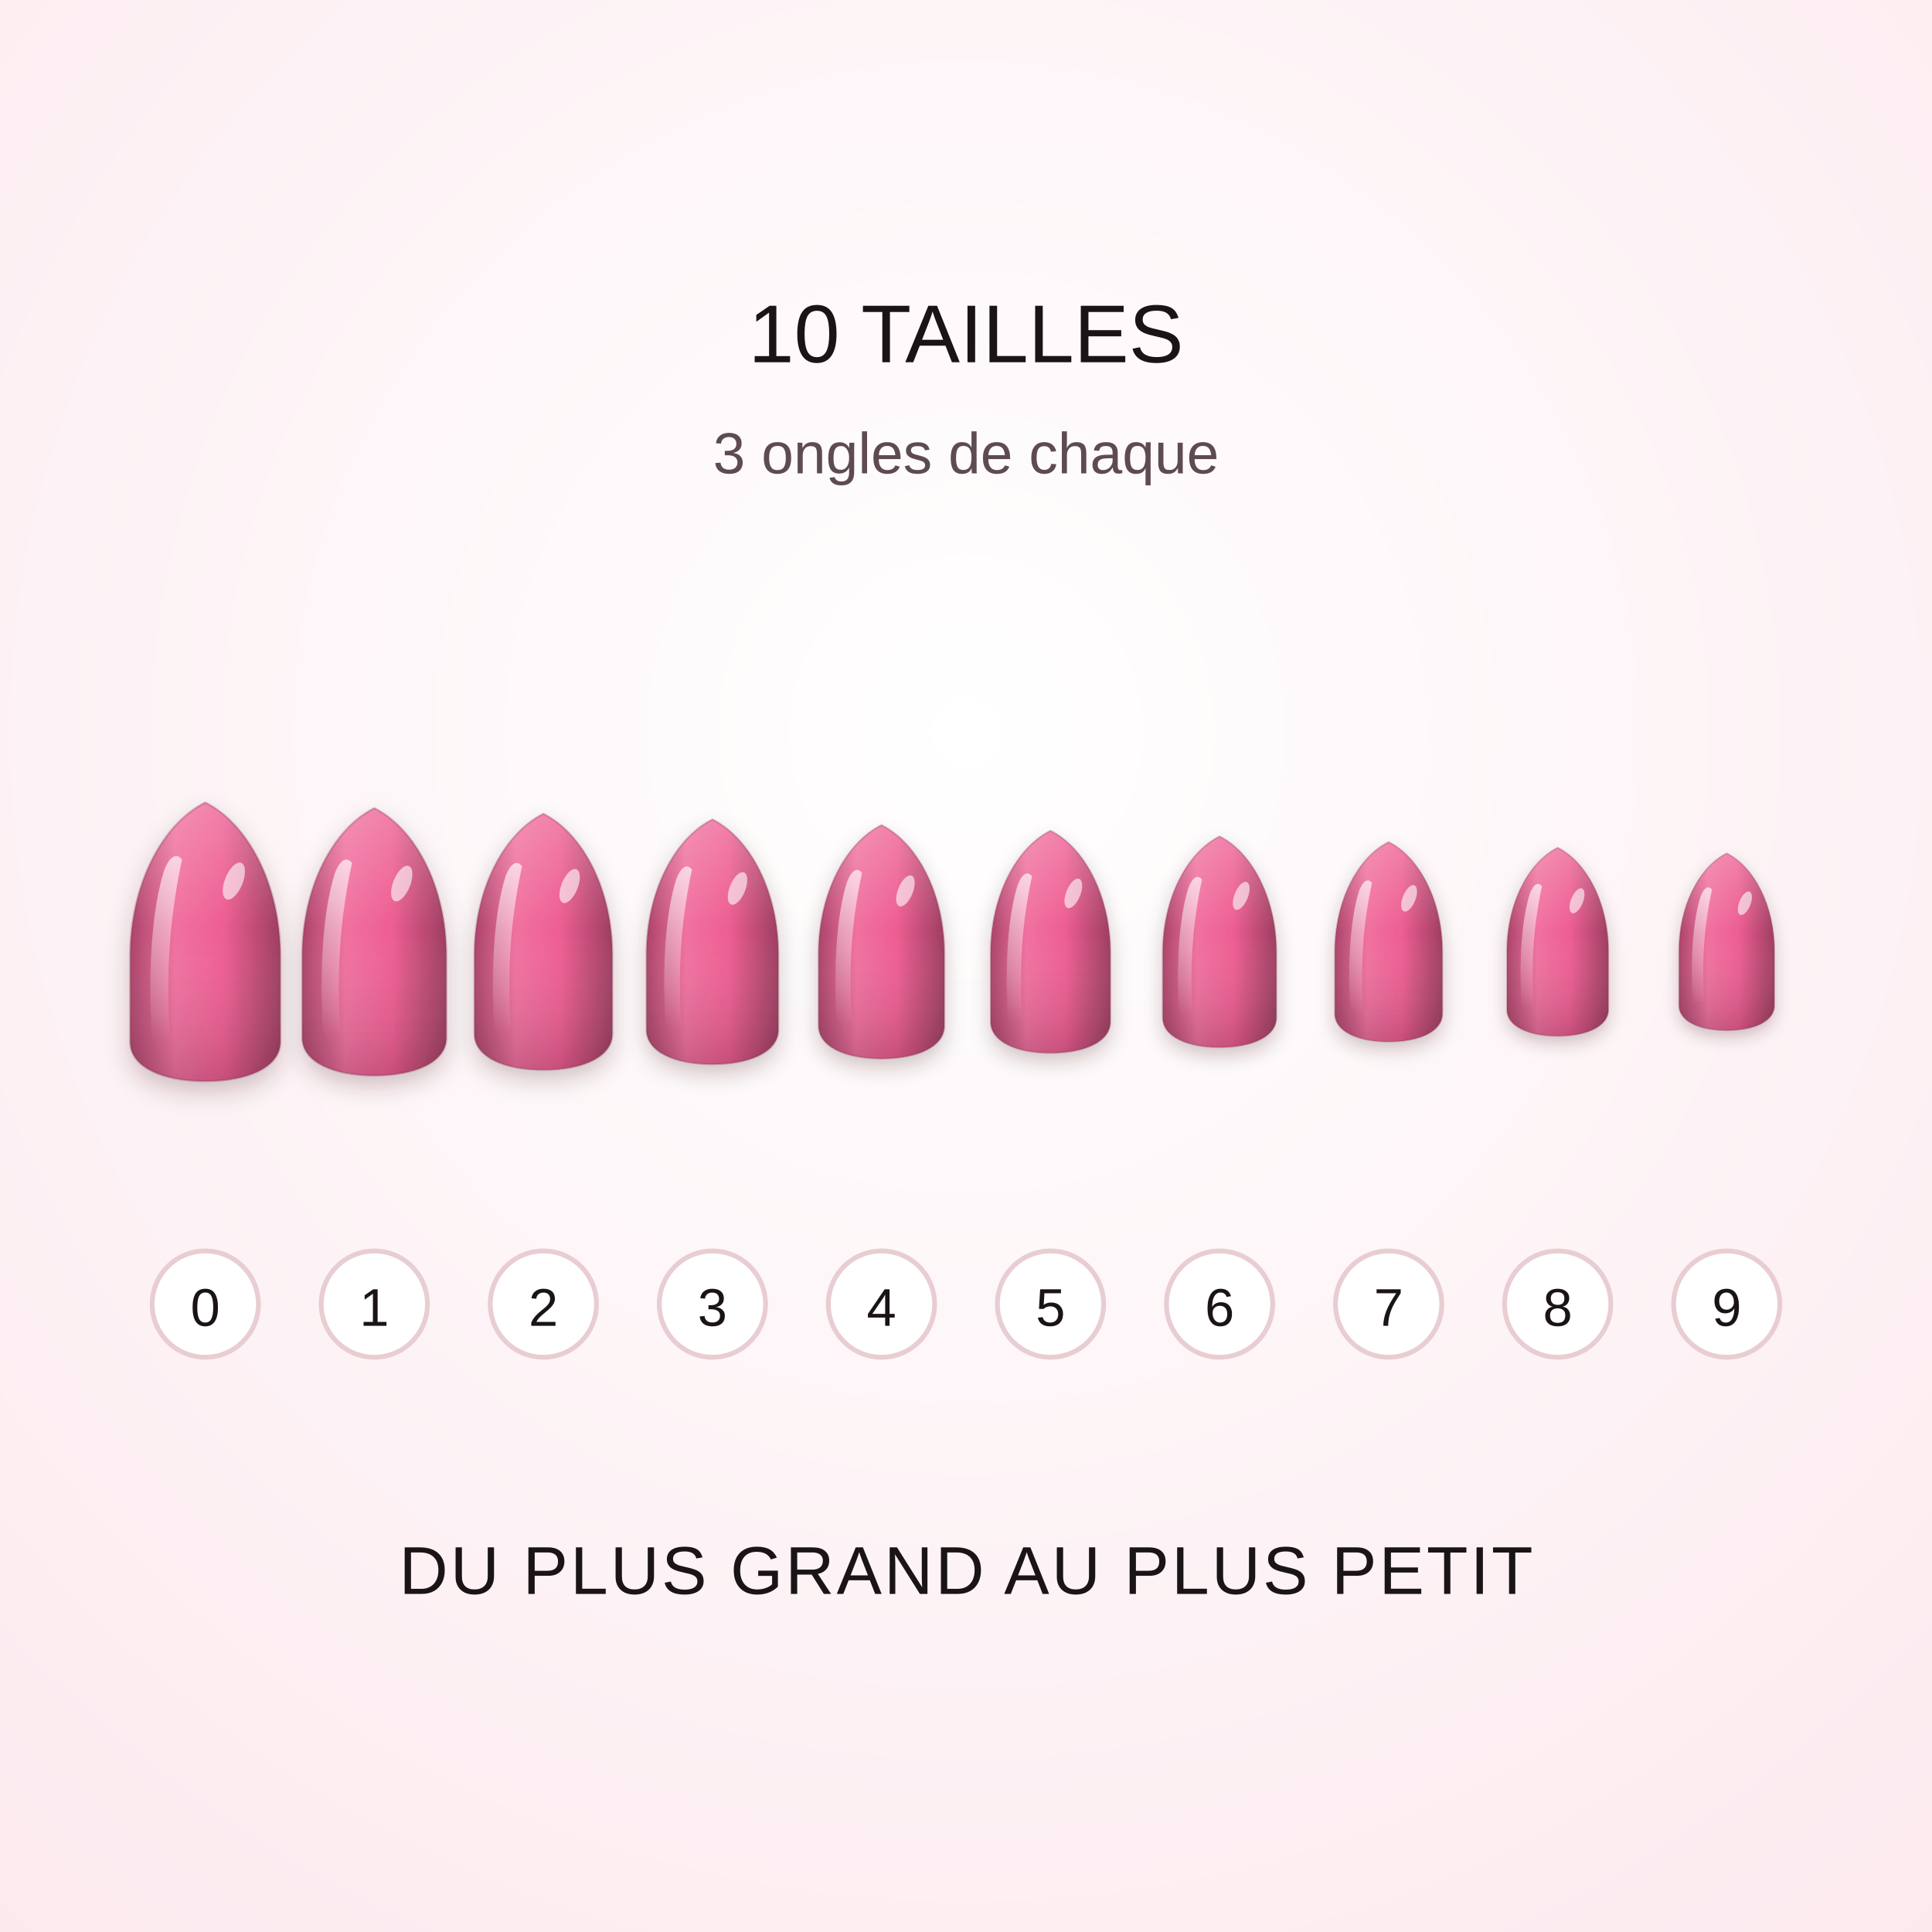
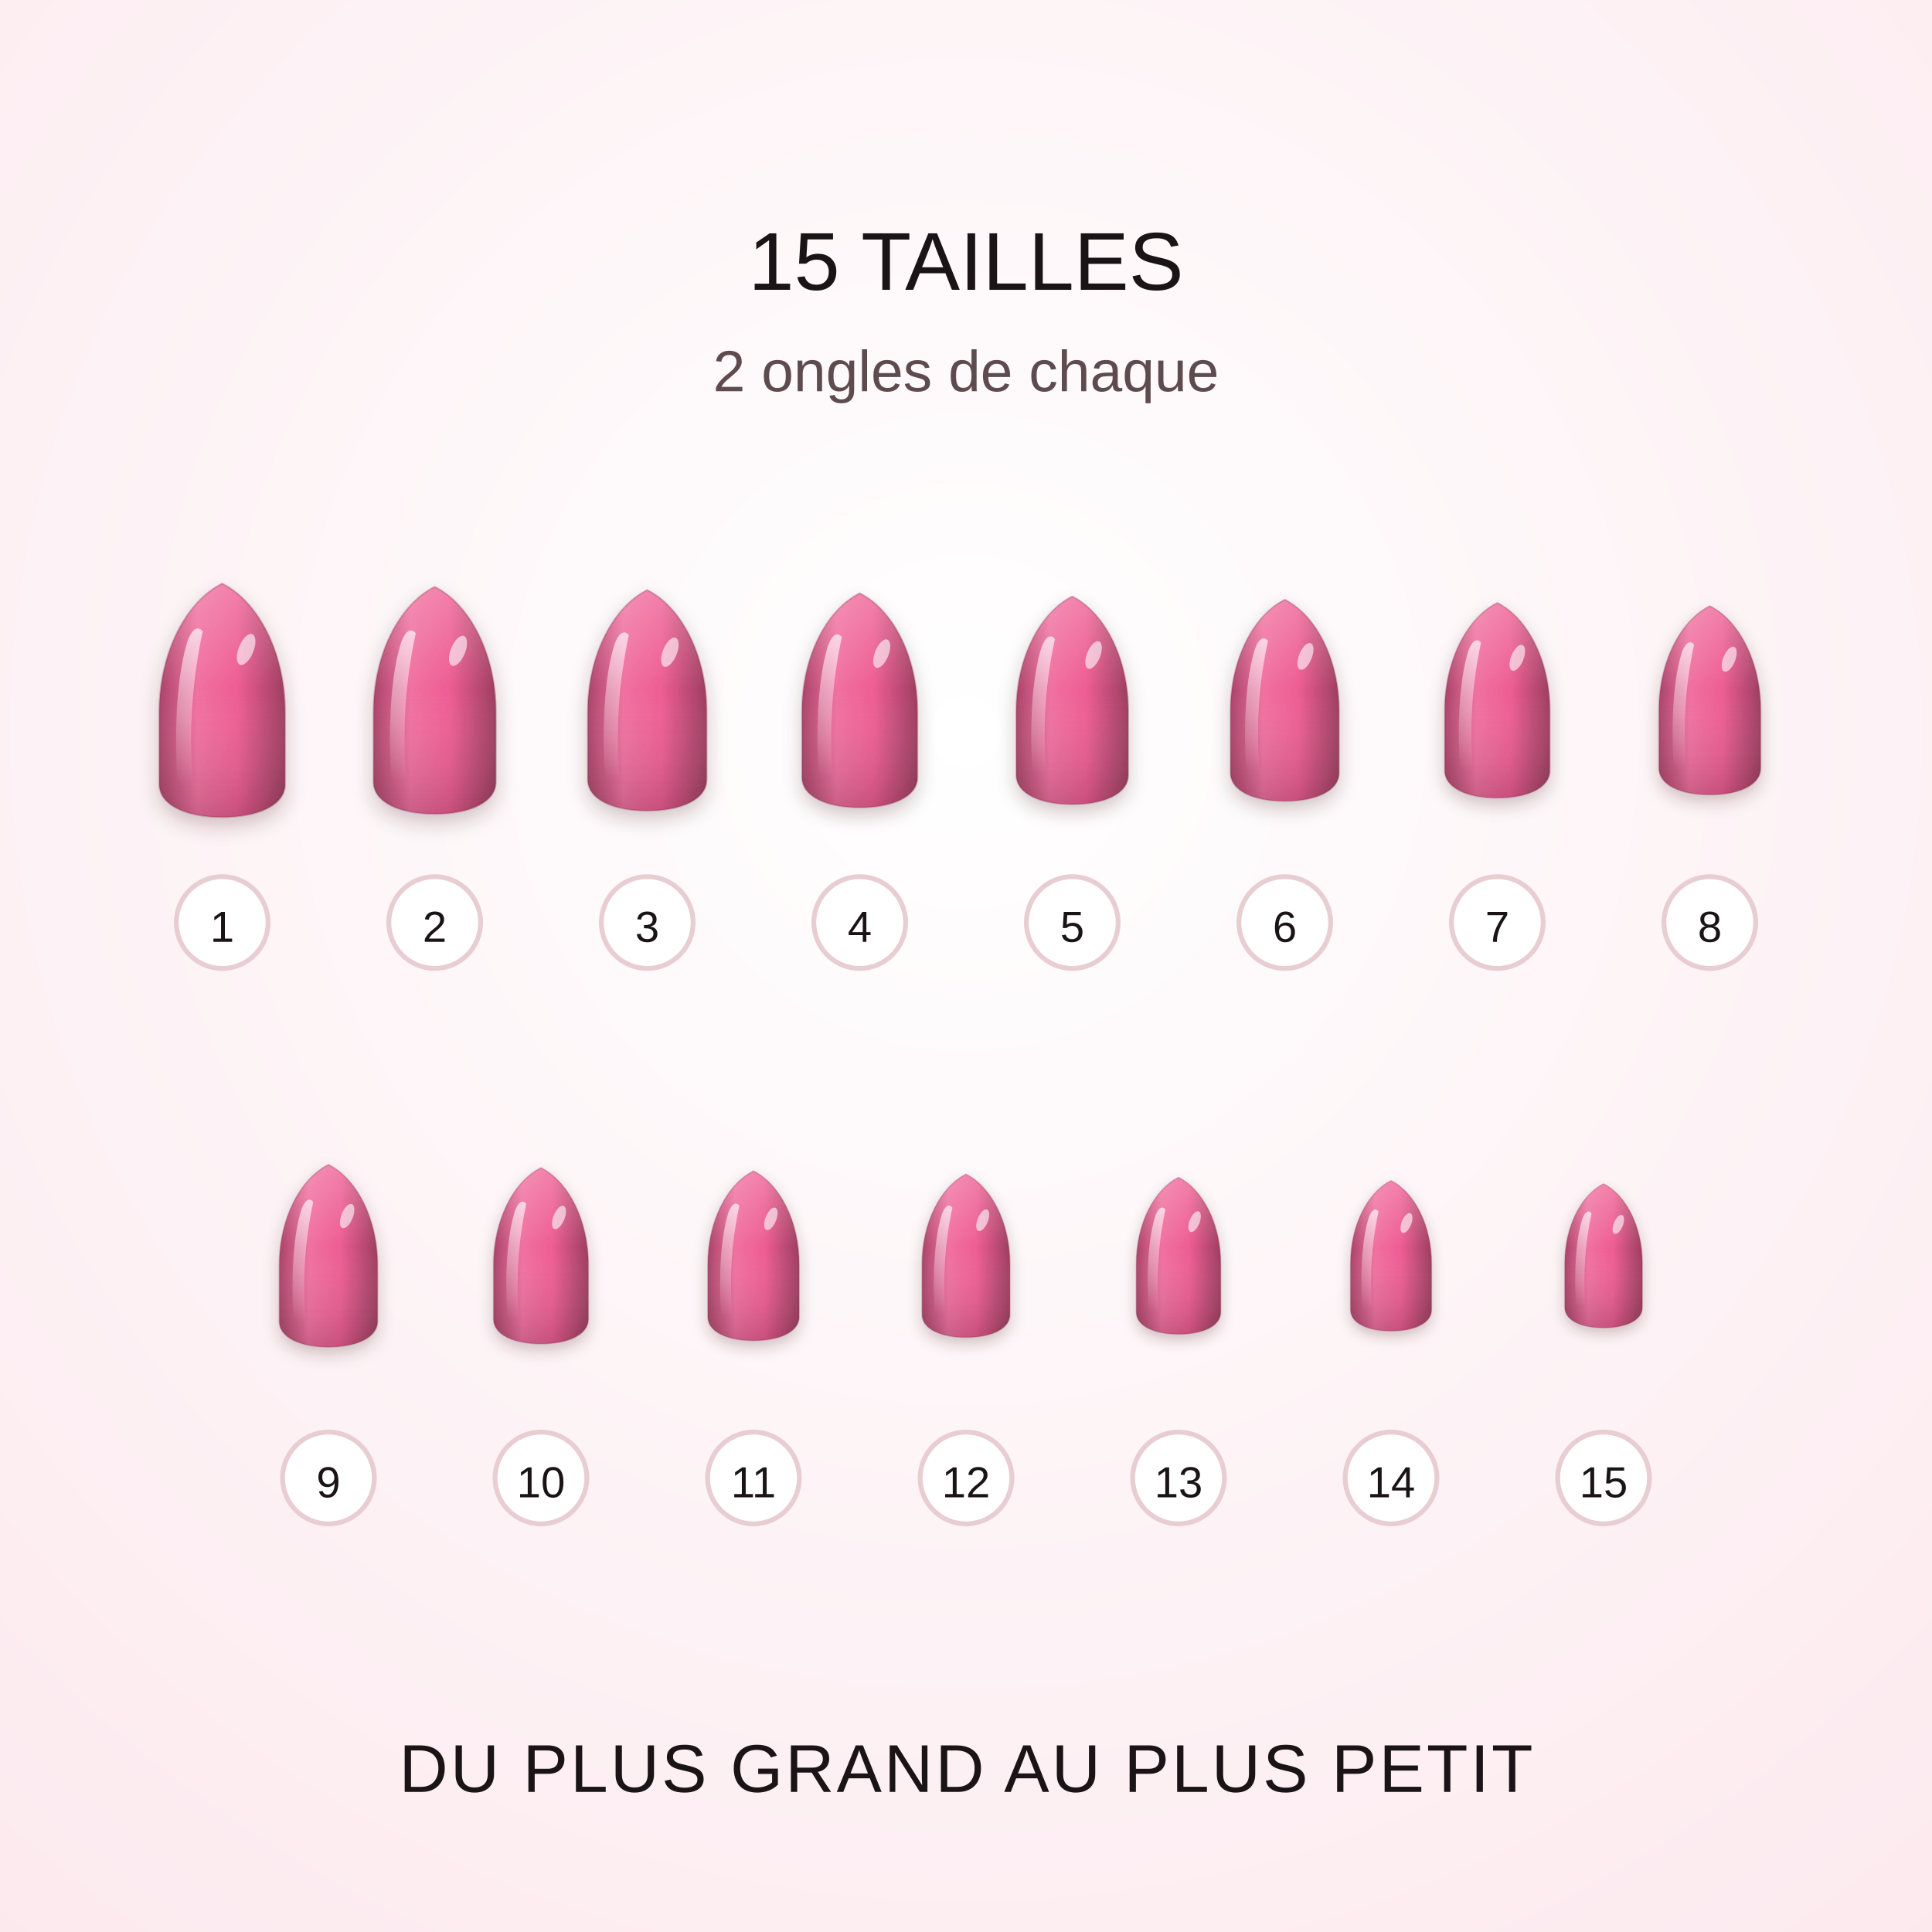
- <svg xmlns="http://www.w3.org/2000/svg" viewBox="0 0 800 800" width="800" height="800" role="img" aria-label="Les 10 tailles de faux ongles Rose Bonbon">
+ <svg xmlns="http://www.w3.org/2000/svg" viewBox="0 0 800 800" width="800" height="800" role="img" aria-label="Les 15 tailles de faux ongles Rose Bonbon">
  <defs>
    <linearGradient id="nb" x1="0" y1="0" x2="1" y2="0">
      <stop offset="0" stop-color="#ab4369" />
      <stop offset=".3" stop-color="#f0709f" />
      <stop offset=".62" stop-color="#EE5D92" />
      <stop offset="1" stop-color="#9d3d60" />
    </linearGradient>
    <linearGradient id="nv" x1="0" y1="0" x2="0" y2="1">
      <stop offset="0" stop-color="#fff" stop-opacity=".22" />
      <stop offset=".45" stop-color="#fff" stop-opacity="0" />
      <stop offset="1" stop-color="#000" stop-opacity=".16" />
    </linearGradient>
    <linearGradient id="hl" x1="0" y1="0" x2="0" y2="1">
      <stop offset="0" stop-color="#fff" stop-opacity=".95" />
      <stop offset="1" stop-color="#fff" stop-opacity="0" />
    </linearGradient>
    <linearGradient id="tip" x1="0" y1="0" x2="0" y2="1">
      <stop offset="0" stop-color="#F4F0EE" />
      <stop offset=".5" stop-color="#ffffff" />
      <stop offset="1" stop-color="#EDE6E3" />
    </linearGradient>
    <linearGradient id="skin" x1="0" y1="0" x2="1" y2="0">
      <stop offset="0" stop-color="#D9A383" />
      <stop offset=".45" stop-color="#F0C8AE" />
      <stop offset="1" stop-color="#D49C7C" />
    </linearGradient>
    <radialGradient id="bg" cx=".5" cy=".38" r=".8">
      <stop offset="0" stop-color="#FFFFFF" />
      <stop offset="1" stop-color="#fce9ee" />
    </radialGradient>
    <filter id="sh" x="-30%" y="-30%" width="160%" height="160%">
      <feDropShadow dx="0" dy="6" stdDeviation="7" flood-color="#3A0A14" flood-opacity=".22" />
    </filter>
  </defs>
  <rect width="800" height="800" fill="url(#bg)" />
-   <text x="400" y="150" text-anchor="middle" font-family="'Arial Black','Helvetica Neue',Arial,sans-serif" font-size="34" fill="#1A1416">10 TAILLES</text>
-   <text x="400" y="196" text-anchor="middle" font-family="Arial,sans-serif" font-size="24" fill="#5E4B50">3 ongles de chaque</text>
-   <g transform="translate(85 390) rotate(0) scale(0.74) translate(-50 -80)" filter="url(#sh)">
+   <text x="400" y="120" text-anchor="middle" font-family="'Arial Black','Helvetica Neue',Arial,sans-serif" font-size="34" fill="#1A1416">15 TAILLES</text>
+   <text x="400" y="162" text-anchor="middle" font-family="Arial,sans-serif" font-size="24" fill="#5E4B50">2 ongles de chaque</text>
+   <g transform="translate(92 290) rotate(0) scale(0.62) translate(-50 -80)" filter="url(#sh)">
    <path d="M50 2 C74 14 92 48 92 88 L92 136 C92 150 74 158 50 158 C26 158 8 150 8 136 L8 88 C8 48 26 14 50 2Z" fill="url(#nb)" />
    <path d="M50 2 C74 14 92 48 92 88 L92 136 C92 150 74 158 50 158 C26 158 8 150 8 136 L8 88 C8 48 26 14 50 2Z" fill="url(#nv)" />
    <path d="M27 40 C20 62 18 96 20 132 C23 137 28 137 30 132 C28 98 30 66 37 34 C34 30 30 32 27 40Z" fill="url(#hl)" opacity=".7" />
    <ellipse cx="66" cy="46" rx="5" ry="11" transform="rotate(22 66 46)" fill="#fff" opacity=".6" />
    <path d="M50 2 C74 14 92 48 92 88 L92 136 C92 150 74 158 50 158 C26 158 8 150 8 136 L8 88 C8 48 26 14 50 2Z" fill="none" stroke="#833350" stroke-opacity="0.3" stroke-width="1.2" />
  </g>
-   <circle cx="85" cy="540" r="22" fill="#fff" stroke="#E8CDD2" stroke-width="2" />
-   <text x="85" y="549" text-anchor="middle" font-family="'Arial Black','Helvetica Neue',Arial,sans-serif" font-size="22" fill="#1A1416">0</text>
-   <g transform="translate(155 390) rotate(0) scale(0.71) translate(-50 -80)" filter="url(#sh)">
+   <circle cx="92" cy="382" r="19" fill="#fff" stroke="#E8CDD2" stroke-width="2" />
+   <text x="92" y="390" text-anchor="middle" font-family="'Arial Black','Helvetica Neue',Arial,sans-serif" font-size="18" fill="#1A1416">1</text>
+   <g transform="translate(180 290) rotate(0) scale(0.603) translate(-50 -80)" filter="url(#sh)">
    <path d="M50 2 C74 14 92 48 92 88 L92 136 C92 150 74 158 50 158 C26 158 8 150 8 136 L8 88 C8 48 26 14 50 2Z" fill="url(#nb)" />
    <path d="M50 2 C74 14 92 48 92 88 L92 136 C92 150 74 158 50 158 C26 158 8 150 8 136 L8 88 C8 48 26 14 50 2Z" fill="url(#nv)" />
    <path d="M27 40 C20 62 18 96 20 132 C23 137 28 137 30 132 C28 98 30 66 37 34 C34 30 30 32 27 40Z" fill="url(#hl)" opacity=".7" />
    <ellipse cx="66" cy="46" rx="5" ry="11" transform="rotate(22 66 46)" fill="#fff" opacity=".6" />
    <path d="M50 2 C74 14 92 48 92 88 L92 136 C92 150 74 158 50 158 C26 158 8 150 8 136 L8 88 C8 48 26 14 50 2Z" fill="none" stroke="#833350" stroke-opacity="0.3" stroke-width="1.2" />
  </g>
-   <circle cx="155" cy="540" r="22" fill="#fff" stroke="#E8CDD2" stroke-width="2" />
-   <text x="155" y="549" text-anchor="middle" font-family="'Arial Black','Helvetica Neue',Arial,sans-serif" font-size="22" fill="#1A1416">1</text>
-   <g transform="translate(225 390) rotate(0) scale(0.68) translate(-50 -80)" filter="url(#sh)">
+   <circle cx="180" cy="382" r="19" fill="#fff" stroke="#E8CDD2" stroke-width="2" />
+   <text x="180" y="390" text-anchor="middle" font-family="'Arial Black','Helvetica Neue',Arial,sans-serif" font-size="18" fill="#1A1416">2</text>
+   <g transform="translate(268 290) rotate(0) scale(0.586) translate(-50 -80)" filter="url(#sh)">
    <path d="M50 2 C74 14 92 48 92 88 L92 136 C92 150 74 158 50 158 C26 158 8 150 8 136 L8 88 C8 48 26 14 50 2Z" fill="url(#nb)" />
    <path d="M50 2 C74 14 92 48 92 88 L92 136 C92 150 74 158 50 158 C26 158 8 150 8 136 L8 88 C8 48 26 14 50 2Z" fill="url(#nv)" />
    <path d="M27 40 C20 62 18 96 20 132 C23 137 28 137 30 132 C28 98 30 66 37 34 C34 30 30 32 27 40Z" fill="url(#hl)" opacity=".7" />
    <ellipse cx="66" cy="46" rx="5" ry="11" transform="rotate(22 66 46)" fill="#fff" opacity=".6" />
    <path d="M50 2 C74 14 92 48 92 88 L92 136 C92 150 74 158 50 158 C26 158 8 150 8 136 L8 88 C8 48 26 14 50 2Z" fill="none" stroke="#833350" stroke-opacity="0.3" stroke-width="1.2" />
  </g>
-   <circle cx="225" cy="540" r="22" fill="#fff" stroke="#E8CDD2" stroke-width="2" />
-   <text x="225" y="549" text-anchor="middle" font-family="'Arial Black','Helvetica Neue',Arial,sans-serif" font-size="22" fill="#1A1416">2</text>
-   <g transform="translate(295 390) rotate(0) scale(0.65) translate(-50 -80)" filter="url(#sh)">
+   <circle cx="268" cy="382" r="19" fill="#fff" stroke="#E8CDD2" stroke-width="2" />
+   <text x="268" y="390" text-anchor="middle" font-family="'Arial Black','Helvetica Neue',Arial,sans-serif" font-size="18" fill="#1A1416">3</text>
+   <g transform="translate(356 290) rotate(0) scale(0.569) translate(-50 -80)" filter="url(#sh)">
    <path d="M50 2 C74 14 92 48 92 88 L92 136 C92 150 74 158 50 158 C26 158 8 150 8 136 L8 88 C8 48 26 14 50 2Z" fill="url(#nb)" />
    <path d="M50 2 C74 14 92 48 92 88 L92 136 C92 150 74 158 50 158 C26 158 8 150 8 136 L8 88 C8 48 26 14 50 2Z" fill="url(#nv)" />
    <path d="M27 40 C20 62 18 96 20 132 C23 137 28 137 30 132 C28 98 30 66 37 34 C34 30 30 32 27 40Z" fill="url(#hl)" opacity=".7" />
    <ellipse cx="66" cy="46" rx="5" ry="11" transform="rotate(22 66 46)" fill="#fff" opacity=".6" />
    <path d="M50 2 C74 14 92 48 92 88 L92 136 C92 150 74 158 50 158 C26 158 8 150 8 136 L8 88 C8 48 26 14 50 2Z" fill="none" stroke="#833350" stroke-opacity="0.3" stroke-width="1.2" />
  </g>
-   <circle cx="295" cy="540" r="22" fill="#fff" stroke="#E8CDD2" stroke-width="2" />
-   <text x="295" y="549" text-anchor="middle" font-family="'Arial Black','Helvetica Neue',Arial,sans-serif" font-size="22" fill="#1A1416">3</text>
-   <g transform="translate(365 390) rotate(0) scale(0.62) translate(-50 -80)" filter="url(#sh)">
+   <circle cx="356" cy="382" r="19" fill="#fff" stroke="#E8CDD2" stroke-width="2" />
+   <text x="356" y="390" text-anchor="middle" font-family="'Arial Black','Helvetica Neue',Arial,sans-serif" font-size="18" fill="#1A1416">4</text>
+   <g transform="translate(444 290) rotate(0) scale(0.552) translate(-50 -80)" filter="url(#sh)">
    <path d="M50 2 C74 14 92 48 92 88 L92 136 C92 150 74 158 50 158 C26 158 8 150 8 136 L8 88 C8 48 26 14 50 2Z" fill="url(#nb)" />
    <path d="M50 2 C74 14 92 48 92 88 L92 136 C92 150 74 158 50 158 C26 158 8 150 8 136 L8 88 C8 48 26 14 50 2Z" fill="url(#nv)" />
    <path d="M27 40 C20 62 18 96 20 132 C23 137 28 137 30 132 C28 98 30 66 37 34 C34 30 30 32 27 40Z" fill="url(#hl)" opacity=".7" />
    <ellipse cx="66" cy="46" rx="5" ry="11" transform="rotate(22 66 46)" fill="#fff" opacity=".6" />
    <path d="M50 2 C74 14 92 48 92 88 L92 136 C92 150 74 158 50 158 C26 158 8 150 8 136 L8 88 C8 48 26 14 50 2Z" fill="none" stroke="#833350" stroke-opacity="0.3" stroke-width="1.2" />
  </g>
-   <circle cx="365" cy="540" r="22" fill="#fff" stroke="#E8CDD2" stroke-width="2" />
-   <text x="365" y="549" text-anchor="middle" font-family="'Arial Black','Helvetica Neue',Arial,sans-serif" font-size="22" fill="#1A1416">4</text>
-   <g transform="translate(435 390) rotate(0) scale(0.59) translate(-50 -80)" filter="url(#sh)">
+   <circle cx="444" cy="382" r="19" fill="#fff" stroke="#E8CDD2" stroke-width="2" />
+   <text x="444" y="390" text-anchor="middle" font-family="'Arial Black','Helvetica Neue',Arial,sans-serif" font-size="18" fill="#1A1416">5</text>
+   <g transform="translate(532 290) rotate(0) scale(0.535) translate(-50 -80)" filter="url(#sh)">
    <path d="M50 2 C74 14 92 48 92 88 L92 136 C92 150 74 158 50 158 C26 158 8 150 8 136 L8 88 C8 48 26 14 50 2Z" fill="url(#nb)" />
    <path d="M50 2 C74 14 92 48 92 88 L92 136 C92 150 74 158 50 158 C26 158 8 150 8 136 L8 88 C8 48 26 14 50 2Z" fill="url(#nv)" />
    <path d="M27 40 C20 62 18 96 20 132 C23 137 28 137 30 132 C28 98 30 66 37 34 C34 30 30 32 27 40Z" fill="url(#hl)" opacity=".7" />
    <ellipse cx="66" cy="46" rx="5" ry="11" transform="rotate(22 66 46)" fill="#fff" opacity=".6" />
    <path d="M50 2 C74 14 92 48 92 88 L92 136 C92 150 74 158 50 158 C26 158 8 150 8 136 L8 88 C8 48 26 14 50 2Z" fill="none" stroke="#833350" stroke-opacity="0.3" stroke-width="1.2" />
  </g>
-   <circle cx="435" cy="540" r="22" fill="#fff" stroke="#E8CDD2" stroke-width="2" />
-   <text x="435" y="549" text-anchor="middle" font-family="'Arial Black','Helvetica Neue',Arial,sans-serif" font-size="22" fill="#1A1416">5</text>
-   <g transform="translate(505 390) rotate(0) scale(0.56) translate(-50 -80)" filter="url(#sh)">
+   <circle cx="532" cy="382" r="19" fill="#fff" stroke="#E8CDD2" stroke-width="2" />
+   <text x="532" y="390" text-anchor="middle" font-family="'Arial Black','Helvetica Neue',Arial,sans-serif" font-size="18" fill="#1A1416">6</text>
+   <g transform="translate(620 290) rotate(0) scale(0.518) translate(-50 -80)" filter="url(#sh)">
    <path d="M50 2 C74 14 92 48 92 88 L92 136 C92 150 74 158 50 158 C26 158 8 150 8 136 L8 88 C8 48 26 14 50 2Z" fill="url(#nb)" />
    <path d="M50 2 C74 14 92 48 92 88 L92 136 C92 150 74 158 50 158 C26 158 8 150 8 136 L8 88 C8 48 26 14 50 2Z" fill="url(#nv)" />
    <path d="M27 40 C20 62 18 96 20 132 C23 137 28 137 30 132 C28 98 30 66 37 34 C34 30 30 32 27 40Z" fill="url(#hl)" opacity=".7" />
    <ellipse cx="66" cy="46" rx="5" ry="11" transform="rotate(22 66 46)" fill="#fff" opacity=".6" />
    <path d="M50 2 C74 14 92 48 92 88 L92 136 C92 150 74 158 50 158 C26 158 8 150 8 136 L8 88 C8 48 26 14 50 2Z" fill="none" stroke="#833350" stroke-opacity="0.3" stroke-width="1.2" />
  </g>
-   <circle cx="505" cy="540" r="22" fill="#fff" stroke="#E8CDD2" stroke-width="2" />
-   <text x="505" y="549" text-anchor="middle" font-family="'Arial Black','Helvetica Neue',Arial,sans-serif" font-size="22" fill="#1A1416">6</text>
-   <g transform="translate(575 390) rotate(0) scale(0.53) translate(-50 -80)" filter="url(#sh)">
+   <circle cx="620" cy="382" r="19" fill="#fff" stroke="#E8CDD2" stroke-width="2" />
+   <text x="620" y="390" text-anchor="middle" font-family="'Arial Black','Helvetica Neue',Arial,sans-serif" font-size="18" fill="#1A1416">7</text>
+   <g transform="translate(708 290) rotate(0) scale(0.501) translate(-50 -80)" filter="url(#sh)">
    <path d="M50 2 C74 14 92 48 92 88 L92 136 C92 150 74 158 50 158 C26 158 8 150 8 136 L8 88 C8 48 26 14 50 2Z" fill="url(#nb)" />
    <path d="M50 2 C74 14 92 48 92 88 L92 136 C92 150 74 158 50 158 C26 158 8 150 8 136 L8 88 C8 48 26 14 50 2Z" fill="url(#nv)" />
    <path d="M27 40 C20 62 18 96 20 132 C23 137 28 137 30 132 C28 98 30 66 37 34 C34 30 30 32 27 40Z" fill="url(#hl)" opacity=".7" />
    <ellipse cx="66" cy="46" rx="5" ry="11" transform="rotate(22 66 46)" fill="#fff" opacity=".6" />
    <path d="M50 2 C74 14 92 48 92 88 L92 136 C92 150 74 158 50 158 C26 158 8 150 8 136 L8 88 C8 48 26 14 50 2Z" fill="none" stroke="#833350" stroke-opacity="0.3" stroke-width="1.2" />
  </g>
-   <circle cx="575" cy="540" r="22" fill="#fff" stroke="#E8CDD2" stroke-width="2" />
-   <text x="575" y="549" text-anchor="middle" font-family="'Arial Black','Helvetica Neue',Arial,sans-serif" font-size="22" fill="#1A1416">7</text>
-   <g transform="translate(645 390) rotate(0) scale(0.5) translate(-50 -80)" filter="url(#sh)">
+   <circle cx="708" cy="382" r="19" fill="#fff" stroke="#E8CDD2" stroke-width="2" />
+   <text x="708" y="390" text-anchor="middle" font-family="'Arial Black','Helvetica Neue',Arial,sans-serif" font-size="18" fill="#1A1416">8</text>
+   <g transform="translate(136 520) rotate(0) scale(0.484) translate(-50 -80)" filter="url(#sh)">
    <path d="M50 2 C74 14 92 48 92 88 L92 136 C92 150 74 158 50 158 C26 158 8 150 8 136 L8 88 C8 48 26 14 50 2Z" fill="url(#nb)" />
    <path d="M50 2 C74 14 92 48 92 88 L92 136 C92 150 74 158 50 158 C26 158 8 150 8 136 L8 88 C8 48 26 14 50 2Z" fill="url(#nv)" />
    <path d="M27 40 C20 62 18 96 20 132 C23 137 28 137 30 132 C28 98 30 66 37 34 C34 30 30 32 27 40Z" fill="url(#hl)" opacity=".7" />
    <ellipse cx="66" cy="46" rx="5" ry="11" transform="rotate(22 66 46)" fill="#fff" opacity=".6" />
    <path d="M50 2 C74 14 92 48 92 88 L92 136 C92 150 74 158 50 158 C26 158 8 150 8 136 L8 88 C8 48 26 14 50 2Z" fill="none" stroke="#833350" stroke-opacity="0.3" stroke-width="1.2" />
  </g>
-   <circle cx="645" cy="540" r="22" fill="#fff" stroke="#E8CDD2" stroke-width="2" />
-   <text x="645" y="549" text-anchor="middle" font-family="'Arial Black','Helvetica Neue',Arial,sans-serif" font-size="22" fill="#1A1416">8</text>
-   <g transform="translate(715 390) rotate(0) scale(0.47) translate(-50 -80)" filter="url(#sh)">
+   <circle cx="136" cy="612" r="19" fill="#fff" stroke="#E8CDD2" stroke-width="2" />
+   <text x="136" y="620" text-anchor="middle" font-family="'Arial Black','Helvetica Neue',Arial,sans-serif" font-size="18" fill="#1A1416">9</text>
+   <g transform="translate(224 520) rotate(0) scale(0.467) translate(-50 -80)" filter="url(#sh)">
    <path d="M50 2 C74 14 92 48 92 88 L92 136 C92 150 74 158 50 158 C26 158 8 150 8 136 L8 88 C8 48 26 14 50 2Z" fill="url(#nb)" />
    <path d="M50 2 C74 14 92 48 92 88 L92 136 C92 150 74 158 50 158 C26 158 8 150 8 136 L8 88 C8 48 26 14 50 2Z" fill="url(#nv)" />
    <path d="M27 40 C20 62 18 96 20 132 C23 137 28 137 30 132 C28 98 30 66 37 34 C34 30 30 32 27 40Z" fill="url(#hl)" opacity=".7" />
    <ellipse cx="66" cy="46" rx="5" ry="11" transform="rotate(22 66 46)" fill="#fff" opacity=".6" />
    <path d="M50 2 C74 14 92 48 92 88 L92 136 C92 150 74 158 50 158 C26 158 8 150 8 136 L8 88 C8 48 26 14 50 2Z" fill="none" stroke="#833350" stroke-opacity="0.3" stroke-width="1.2" />
  </g>
-   <circle cx="715" cy="540" r="22" fill="#fff" stroke="#E8CDD2" stroke-width="2" />
-   <text x="715" y="549" text-anchor="middle" font-family="'Arial Black','Helvetica Neue',Arial,sans-serif" font-size="22" fill="#1A1416">9</text>
-   <text x="400" y="660" text-anchor="middle" font-family="'Arial Black','Helvetica Neue',Arial,sans-serif" font-size="28" fill="#1A1416" letter-spacing="1">DU PLUS GRAND AU PLUS PETIT</text>
+   <circle cx="224" cy="612" r="19" fill="#fff" stroke="#E8CDD2" stroke-width="2" />
+   <text x="224" y="620" text-anchor="middle" font-family="'Arial Black','Helvetica Neue',Arial,sans-serif" font-size="18" fill="#1A1416">10</text>
+   <g transform="translate(312 520) rotate(0) scale(0.45) translate(-50 -80)" filter="url(#sh)">
+     <path d="M50 2 C74 14 92 48 92 88 L92 136 C92 150 74 158 50 158 C26 158 8 150 8 136 L8 88 C8 48 26 14 50 2Z" fill="url(#nb)" />
+     <path d="M50 2 C74 14 92 48 92 88 L92 136 C92 150 74 158 50 158 C26 158 8 150 8 136 L8 88 C8 48 26 14 50 2Z" fill="url(#nv)" />
+     <path d="M27 40 C20 62 18 96 20 132 C23 137 28 137 30 132 C28 98 30 66 37 34 C34 30 30 32 27 40Z" fill="url(#hl)" opacity=".7" />
+     <ellipse cx="66" cy="46" rx="5" ry="11" transform="rotate(22 66 46)" fill="#fff" opacity=".6" />
+     <path d="M50 2 C74 14 92 48 92 88 L92 136 C92 150 74 158 50 158 C26 158 8 150 8 136 L8 88 C8 48 26 14 50 2Z" fill="none" stroke="#833350" stroke-opacity="0.3" stroke-width="1.2" />
+   </g>
+   <circle cx="312" cy="612" r="19" fill="#fff" stroke="#E8CDD2" stroke-width="2" />
+   <text x="312" y="620" text-anchor="middle" font-family="'Arial Black','Helvetica Neue',Arial,sans-serif" font-size="18" fill="#1A1416">11</text>
+   <g transform="translate(400 520) rotate(0) scale(0.433) translate(-50 -80)" filter="url(#sh)">
+     <path d="M50 2 C74 14 92 48 92 88 L92 136 C92 150 74 158 50 158 C26 158 8 150 8 136 L8 88 C8 48 26 14 50 2Z" fill="url(#nb)" />
+     <path d="M50 2 C74 14 92 48 92 88 L92 136 C92 150 74 158 50 158 C26 158 8 150 8 136 L8 88 C8 48 26 14 50 2Z" fill="url(#nv)" />
+     <path d="M27 40 C20 62 18 96 20 132 C23 137 28 137 30 132 C28 98 30 66 37 34 C34 30 30 32 27 40Z" fill="url(#hl)" opacity=".7" />
+     <ellipse cx="66" cy="46" rx="5" ry="11" transform="rotate(22 66 46)" fill="#fff" opacity=".6" />
+     <path d="M50 2 C74 14 92 48 92 88 L92 136 C92 150 74 158 50 158 C26 158 8 150 8 136 L8 88 C8 48 26 14 50 2Z" fill="none" stroke="#833350" stroke-opacity="0.3" stroke-width="1.2" />
+   </g>
+   <circle cx="400" cy="612" r="19" fill="#fff" stroke="#E8CDD2" stroke-width="2" />
+   <text x="400" y="620" text-anchor="middle" font-family="'Arial Black','Helvetica Neue',Arial,sans-serif" font-size="18" fill="#1A1416">12</text>
+   <g transform="translate(488 520) rotate(0) scale(0.416) translate(-50 -80)" filter="url(#sh)">
+     <path d="M50 2 C74 14 92 48 92 88 L92 136 C92 150 74 158 50 158 C26 158 8 150 8 136 L8 88 C8 48 26 14 50 2Z" fill="url(#nb)" />
+     <path d="M50 2 C74 14 92 48 92 88 L92 136 C92 150 74 158 50 158 C26 158 8 150 8 136 L8 88 C8 48 26 14 50 2Z" fill="url(#nv)" />
+     <path d="M27 40 C20 62 18 96 20 132 C23 137 28 137 30 132 C28 98 30 66 37 34 C34 30 30 32 27 40Z" fill="url(#hl)" opacity=".7" />
+     <ellipse cx="66" cy="46" rx="5" ry="11" transform="rotate(22 66 46)" fill="#fff" opacity=".6" />
+     <path d="M50 2 C74 14 92 48 92 88 L92 136 C92 150 74 158 50 158 C26 158 8 150 8 136 L8 88 C8 48 26 14 50 2Z" fill="none" stroke="#833350" stroke-opacity="0.3" stroke-width="1.2" />
+   </g>
+   <circle cx="488" cy="612" r="19" fill="#fff" stroke="#E8CDD2" stroke-width="2" />
+   <text x="488" y="620" text-anchor="middle" font-family="'Arial Black','Helvetica Neue',Arial,sans-serif" font-size="18" fill="#1A1416">13</text>
+   <g transform="translate(576 520) rotate(0) scale(0.399) translate(-50 -80)" filter="url(#sh)">
+     <path d="M50 2 C74 14 92 48 92 88 L92 136 C92 150 74 158 50 158 C26 158 8 150 8 136 L8 88 C8 48 26 14 50 2Z" fill="url(#nb)" />
+     <path d="M50 2 C74 14 92 48 92 88 L92 136 C92 150 74 158 50 158 C26 158 8 150 8 136 L8 88 C8 48 26 14 50 2Z" fill="url(#nv)" />
+     <path d="M27 40 C20 62 18 96 20 132 C23 137 28 137 30 132 C28 98 30 66 37 34 C34 30 30 32 27 40Z" fill="url(#hl)" opacity=".7" />
+     <ellipse cx="66" cy="46" rx="5" ry="11" transform="rotate(22 66 46)" fill="#fff" opacity=".6" />
+     <path d="M50 2 C74 14 92 48 92 88 L92 136 C92 150 74 158 50 158 C26 158 8 150 8 136 L8 88 C8 48 26 14 50 2Z" fill="none" stroke="#833350" stroke-opacity="0.3" stroke-width="1.2" />
+   </g>
+   <circle cx="576" cy="612" r="19" fill="#fff" stroke="#E8CDD2" stroke-width="2" />
+   <text x="576" y="620" text-anchor="middle" font-family="'Arial Black','Helvetica Neue',Arial,sans-serif" font-size="18" fill="#1A1416">14</text>
+   <g transform="translate(664 520) rotate(0) scale(0.382) translate(-50 -80)" filter="url(#sh)">
+     <path d="M50 2 C74 14 92 48 92 88 L92 136 C92 150 74 158 50 158 C26 158 8 150 8 136 L8 88 C8 48 26 14 50 2Z" fill="url(#nb)" />
+     <path d="M50 2 C74 14 92 48 92 88 L92 136 C92 150 74 158 50 158 C26 158 8 150 8 136 L8 88 C8 48 26 14 50 2Z" fill="url(#nv)" />
+     <path d="M27 40 C20 62 18 96 20 132 C23 137 28 137 30 132 C28 98 30 66 37 34 C34 30 30 32 27 40Z" fill="url(#hl)" opacity=".7" />
+     <ellipse cx="66" cy="46" rx="5" ry="11" transform="rotate(22 66 46)" fill="#fff" opacity=".6" />
+     <path d="M50 2 C74 14 92 48 92 88 L92 136 C92 150 74 158 50 158 C26 158 8 150 8 136 L8 88 C8 48 26 14 50 2Z" fill="none" stroke="#833350" stroke-opacity="0.3" stroke-width="1.2" />
+   </g>
+   <circle cx="664" cy="612" r="19" fill="#fff" stroke="#E8CDD2" stroke-width="2" />
+   <text x="664" y="620" text-anchor="middle" font-family="'Arial Black','Helvetica Neue',Arial,sans-serif" font-size="18" fill="#1A1416">15</text>
+   <text x="400" y="742" text-anchor="middle" font-family="'Arial Black','Helvetica Neue',Arial,sans-serif" font-size="28" fill="#1A1416" letter-spacing="1">DU PLUS GRAND AU PLUS PETIT</text>
</svg>
